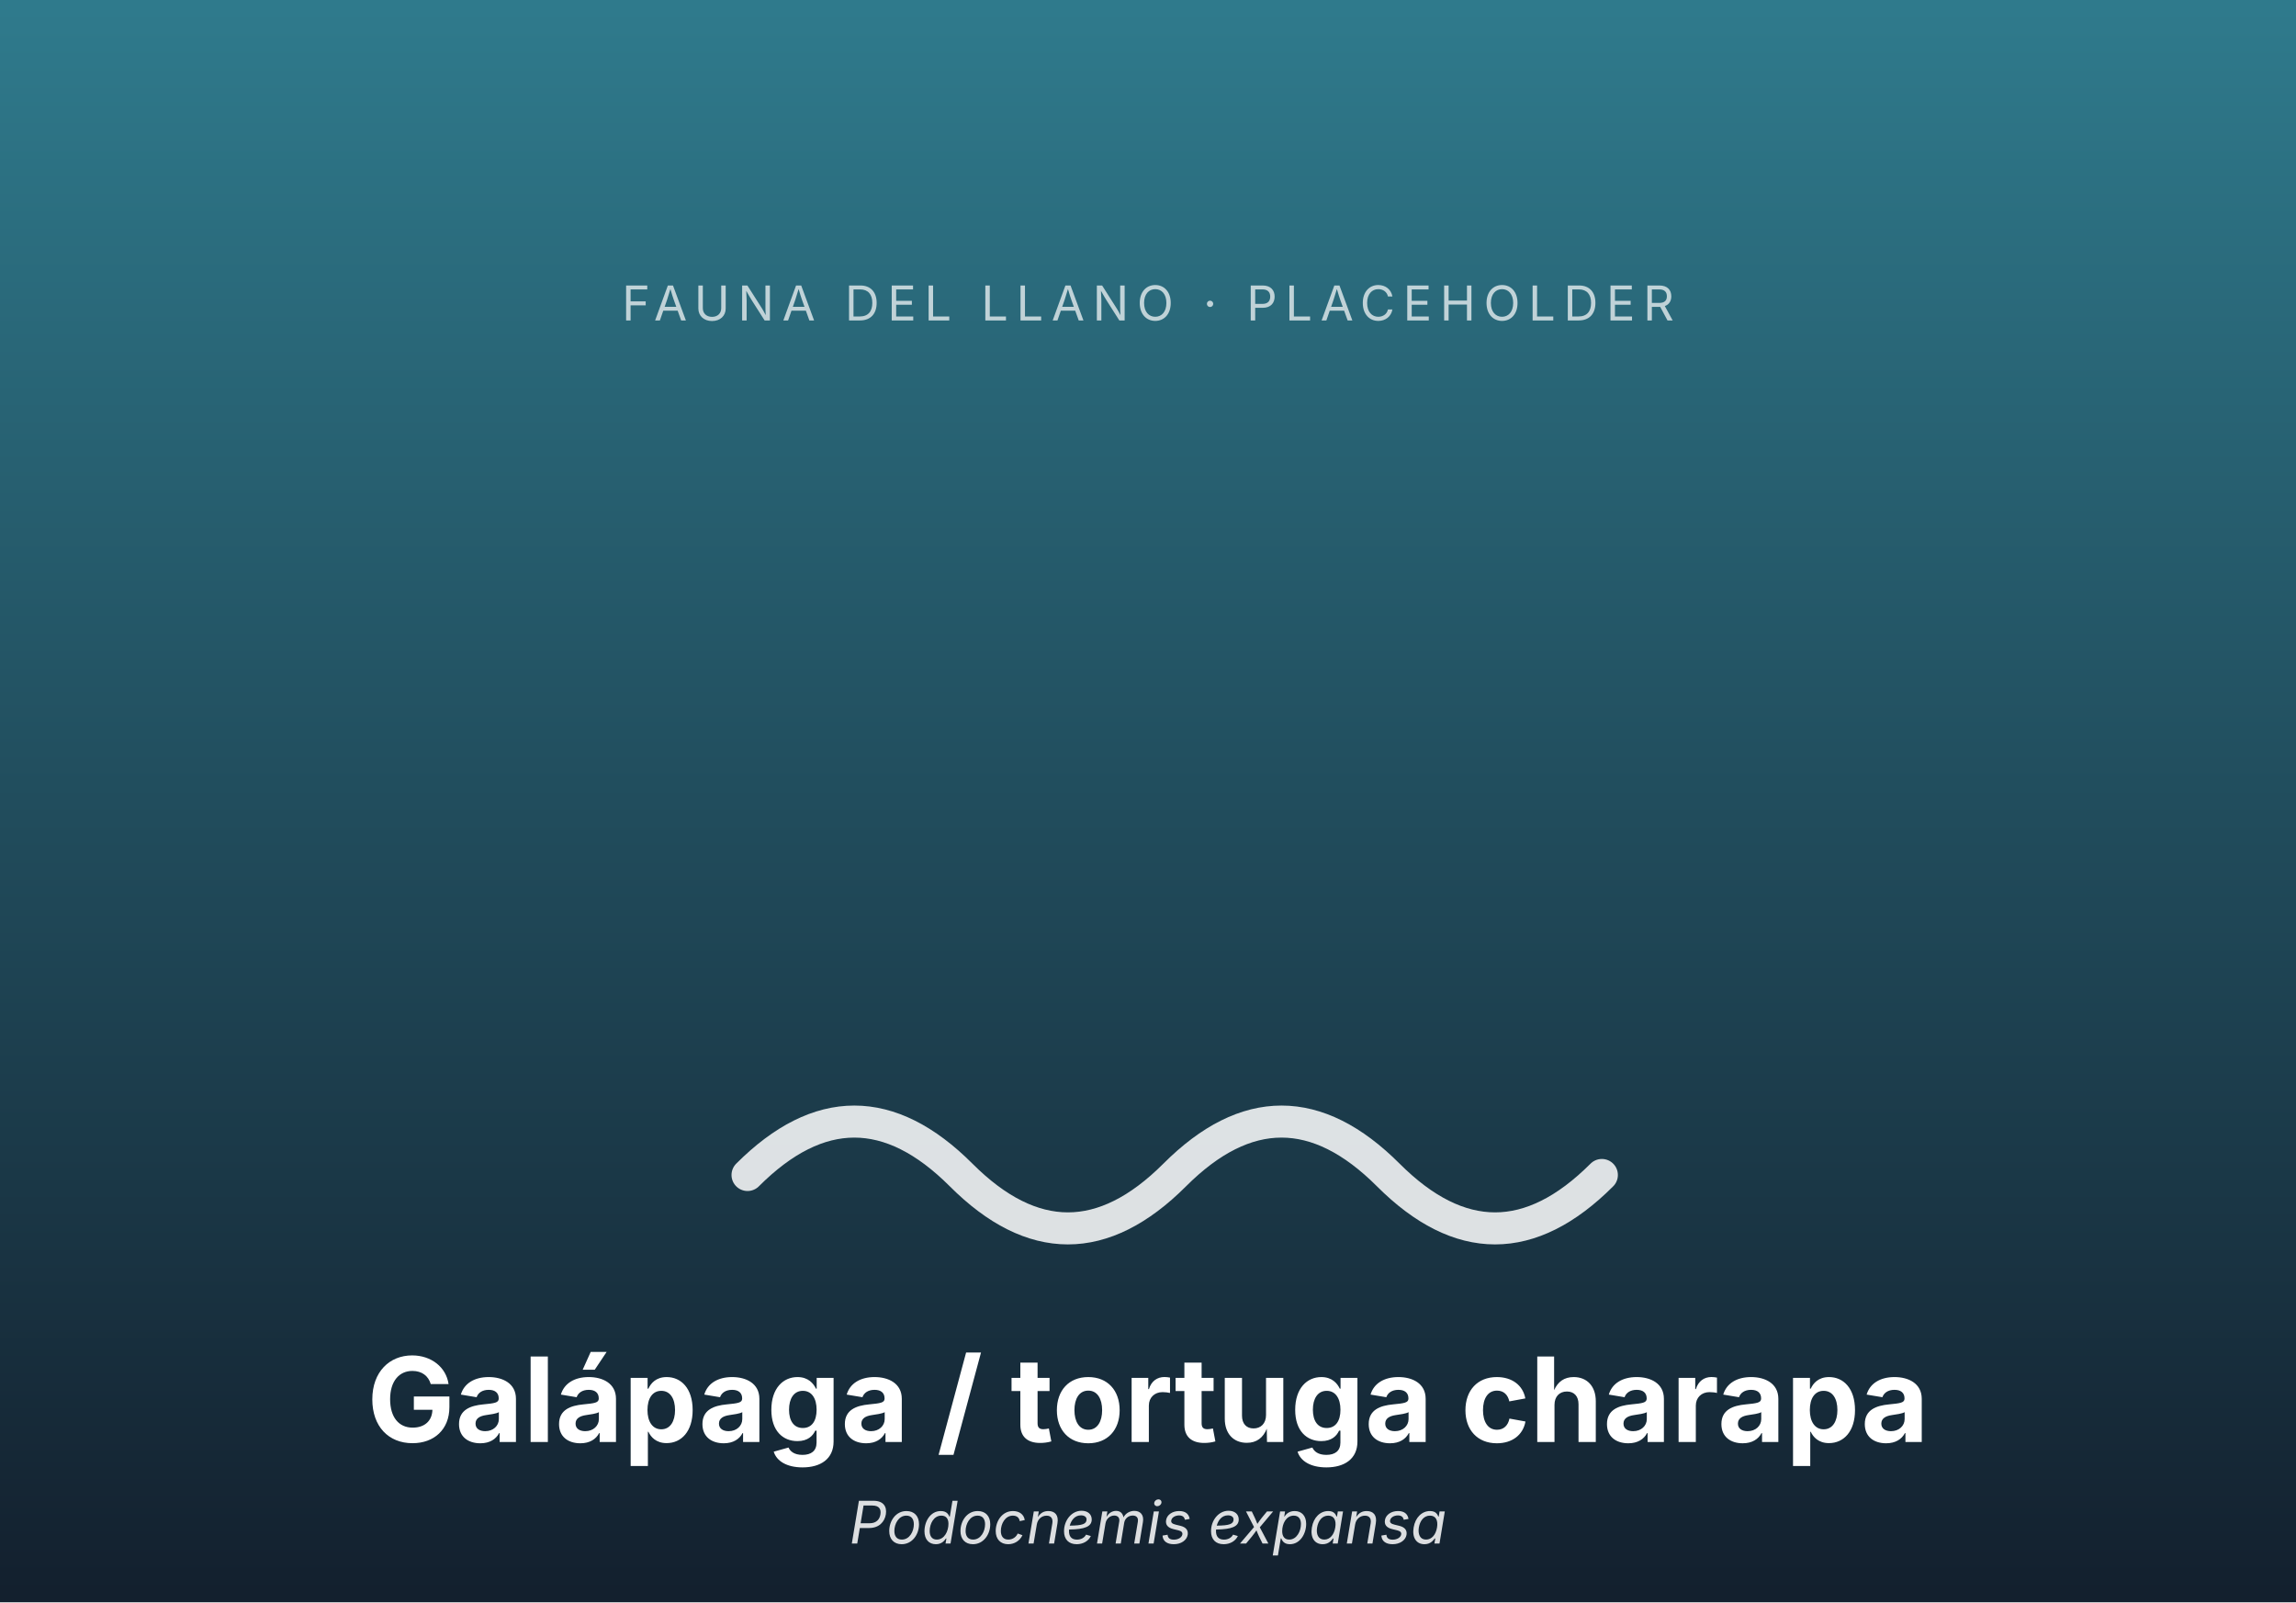
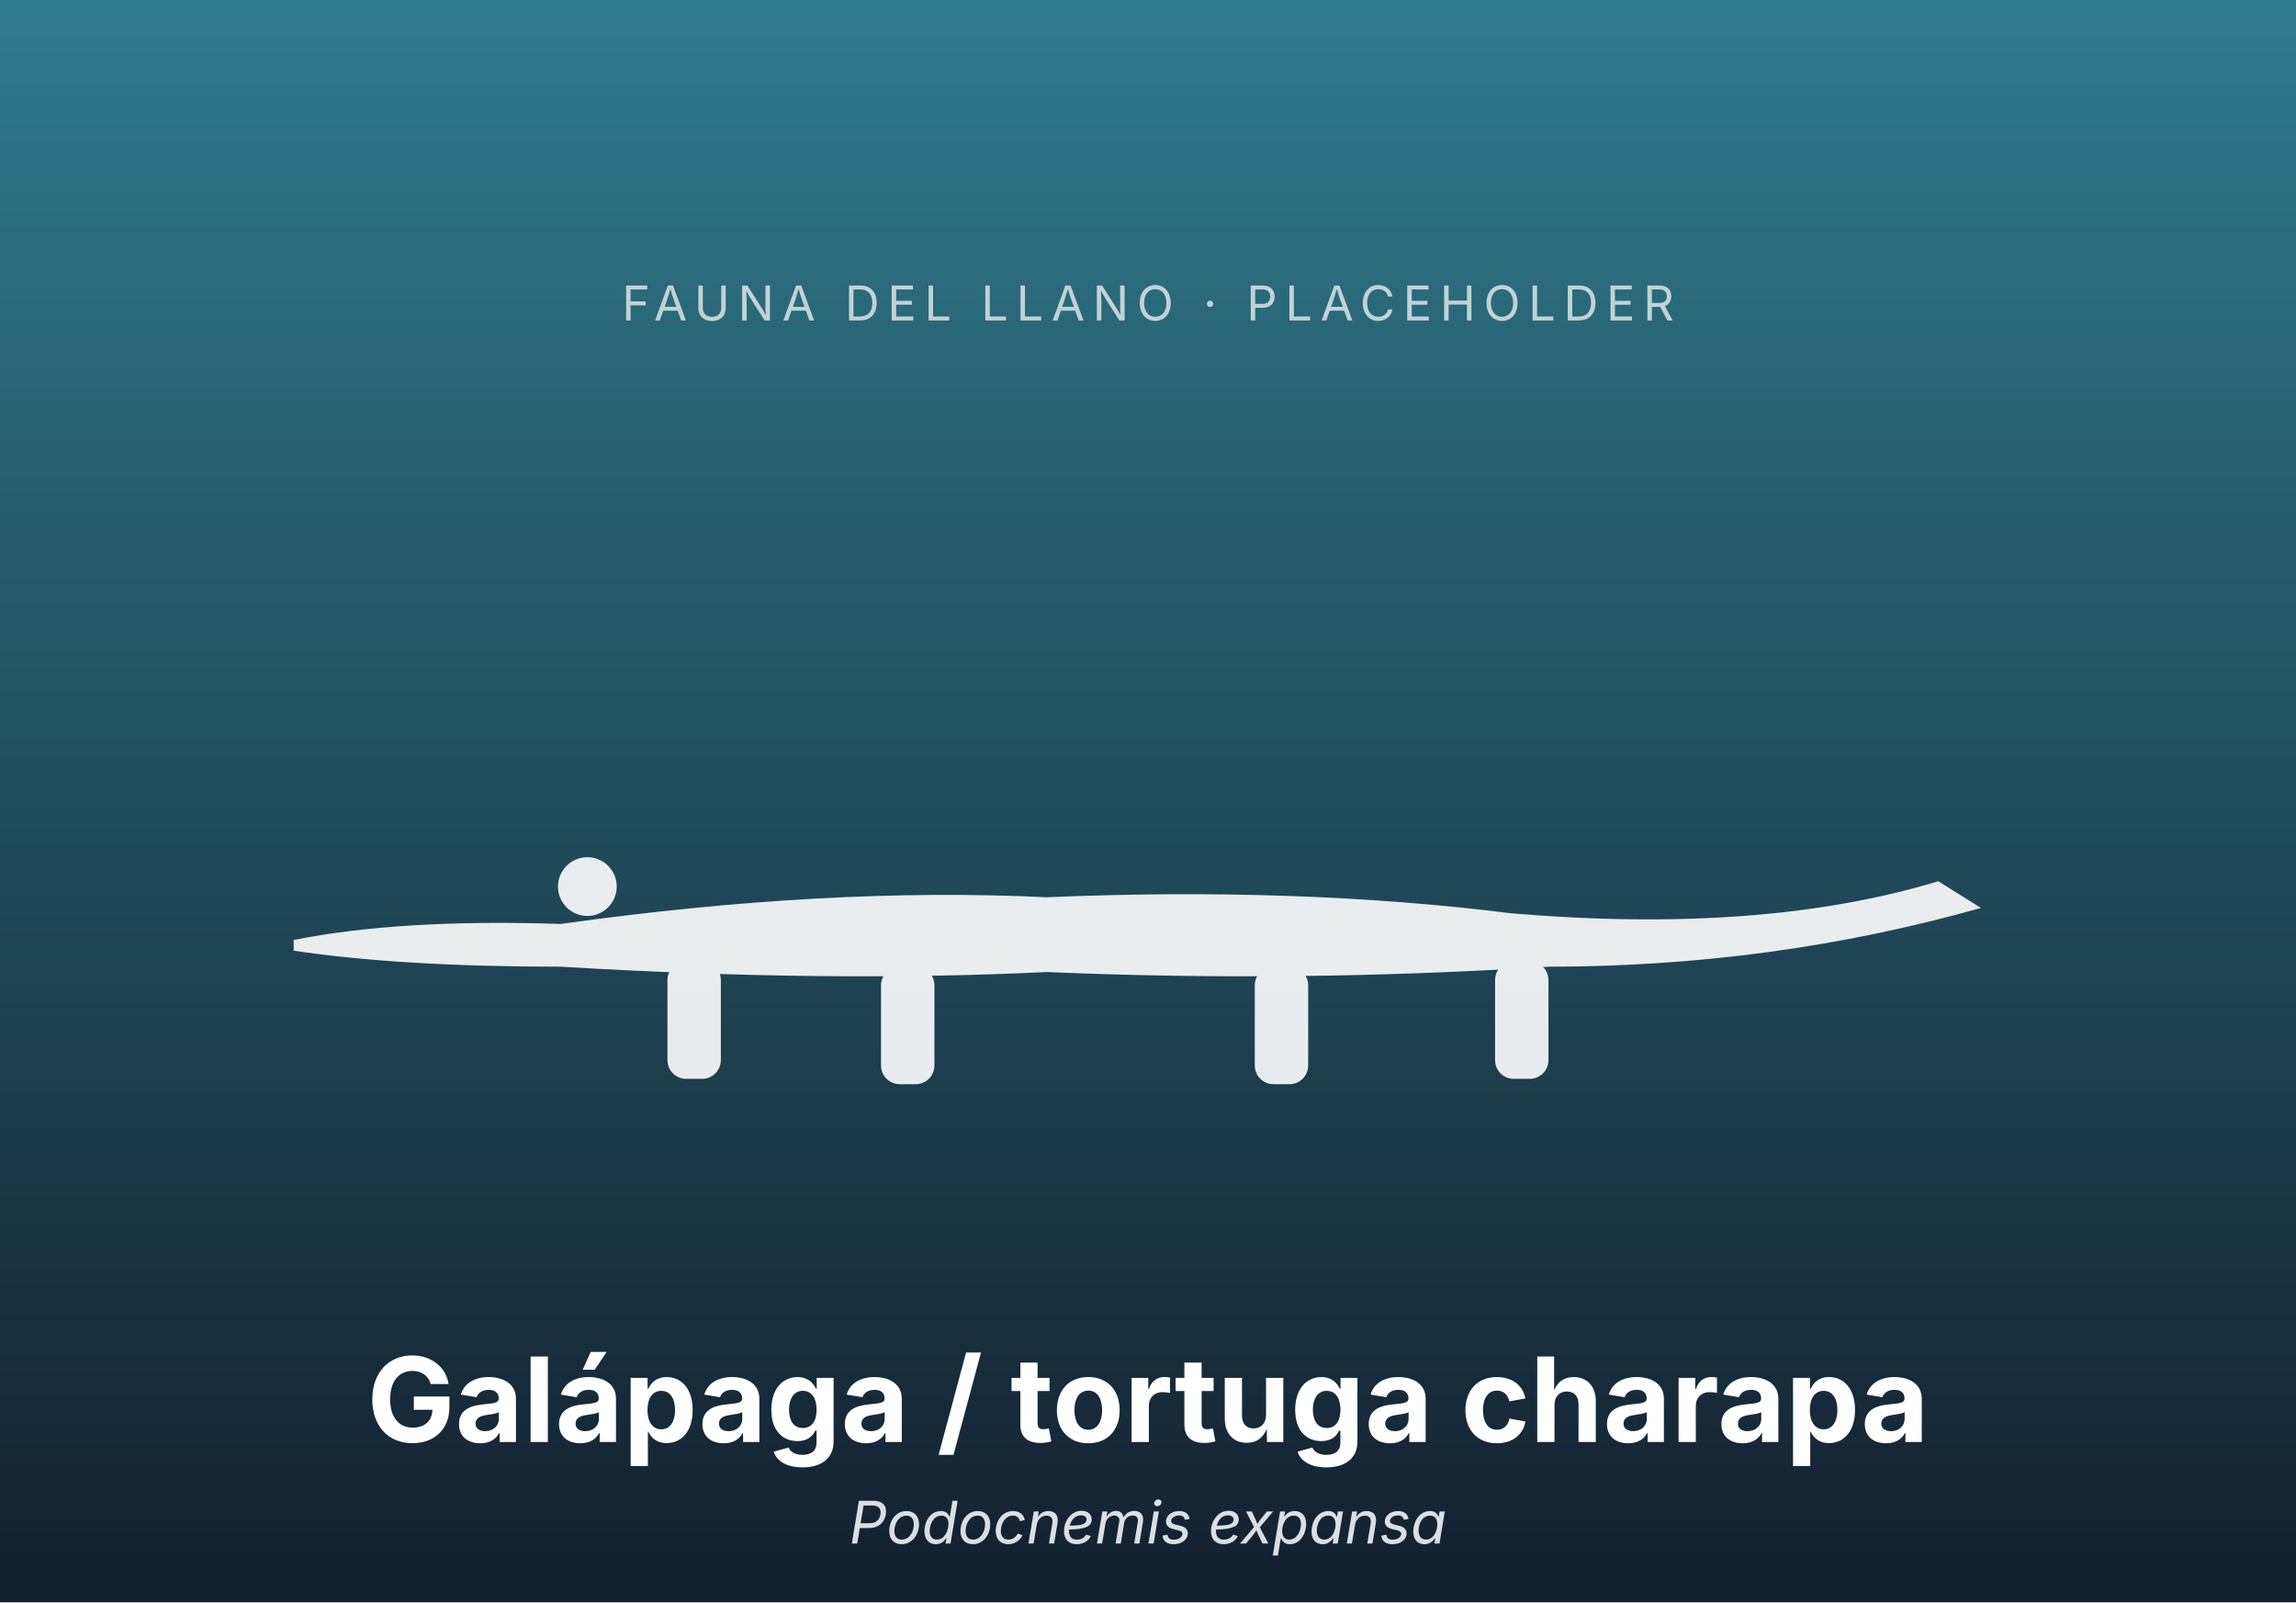
<svg xmlns="http://www.w3.org/2000/svg" viewBox="0 0 860 600" width="860" height="600" role="img" aria-label="Galápaga / tortuga charapa">
  <defs>
    <linearGradient id="bg" x1="0" y1="0" x2="0" y2="1">
      <stop offset="0" stop-color="#2f7a8c" />
      <stop offset="1" stop-color="#13202e" />
    </linearGradient>
  </defs>
  <rect width="860" height="600" fill="url(#bg)" />
-   <path d="M280 440 q40 -40 80 0 q40 40 80 0 q40 -40 80 0 q40 40 80 0" stroke="#ffffff" stroke-width="12" fill="none" stroke-linecap="round" opacity="0.85" />
+   <g fill="#ffffff" opacity="0.9">
+     <path d="M110 352 Q150 344 210 346 Q310 332 392 336 Q486 332 566 342 Q660 350 726 330 L742 340 Q664 362 580 362 Q486 368 392 364 Q310 368 210 362 Q150 362 110 356 Z" />
+     <circle cx="220" cy="332" r="11" />
+     <rect x="250" y="360" width="20" height="44" rx="7" />
+     <rect x="330" y="362" width="20" height="44" rx="7" />
+     <rect x="470" y="362" width="20" height="44" rx="7" />
+     <rect x="560" y="360" width="20" height="44" rx="7" />
+   </g>
  <text x="430" y="120" text-anchor="middle" font-family="Inter, system-ui, sans-serif" font-size="18" letter-spacing="3" fill="#ffffff" opacity="0.7">FAUNA DEL LLANO · PLACEHOLDER</text>
  <text x="430" y="540" text-anchor="middle" font-family="Inter, system-ui, sans-serif" font-size="44" font-weight="700" fill="#ffffff">Galápaga / tortuga charapa</text>
  <text x="430" y="578" text-anchor="middle" font-family="Inter, system-ui, sans-serif" font-size="22" font-style="italic" fill="#ffffff" opacity="0.85">Podocnemis expansa</text>
</svg>
